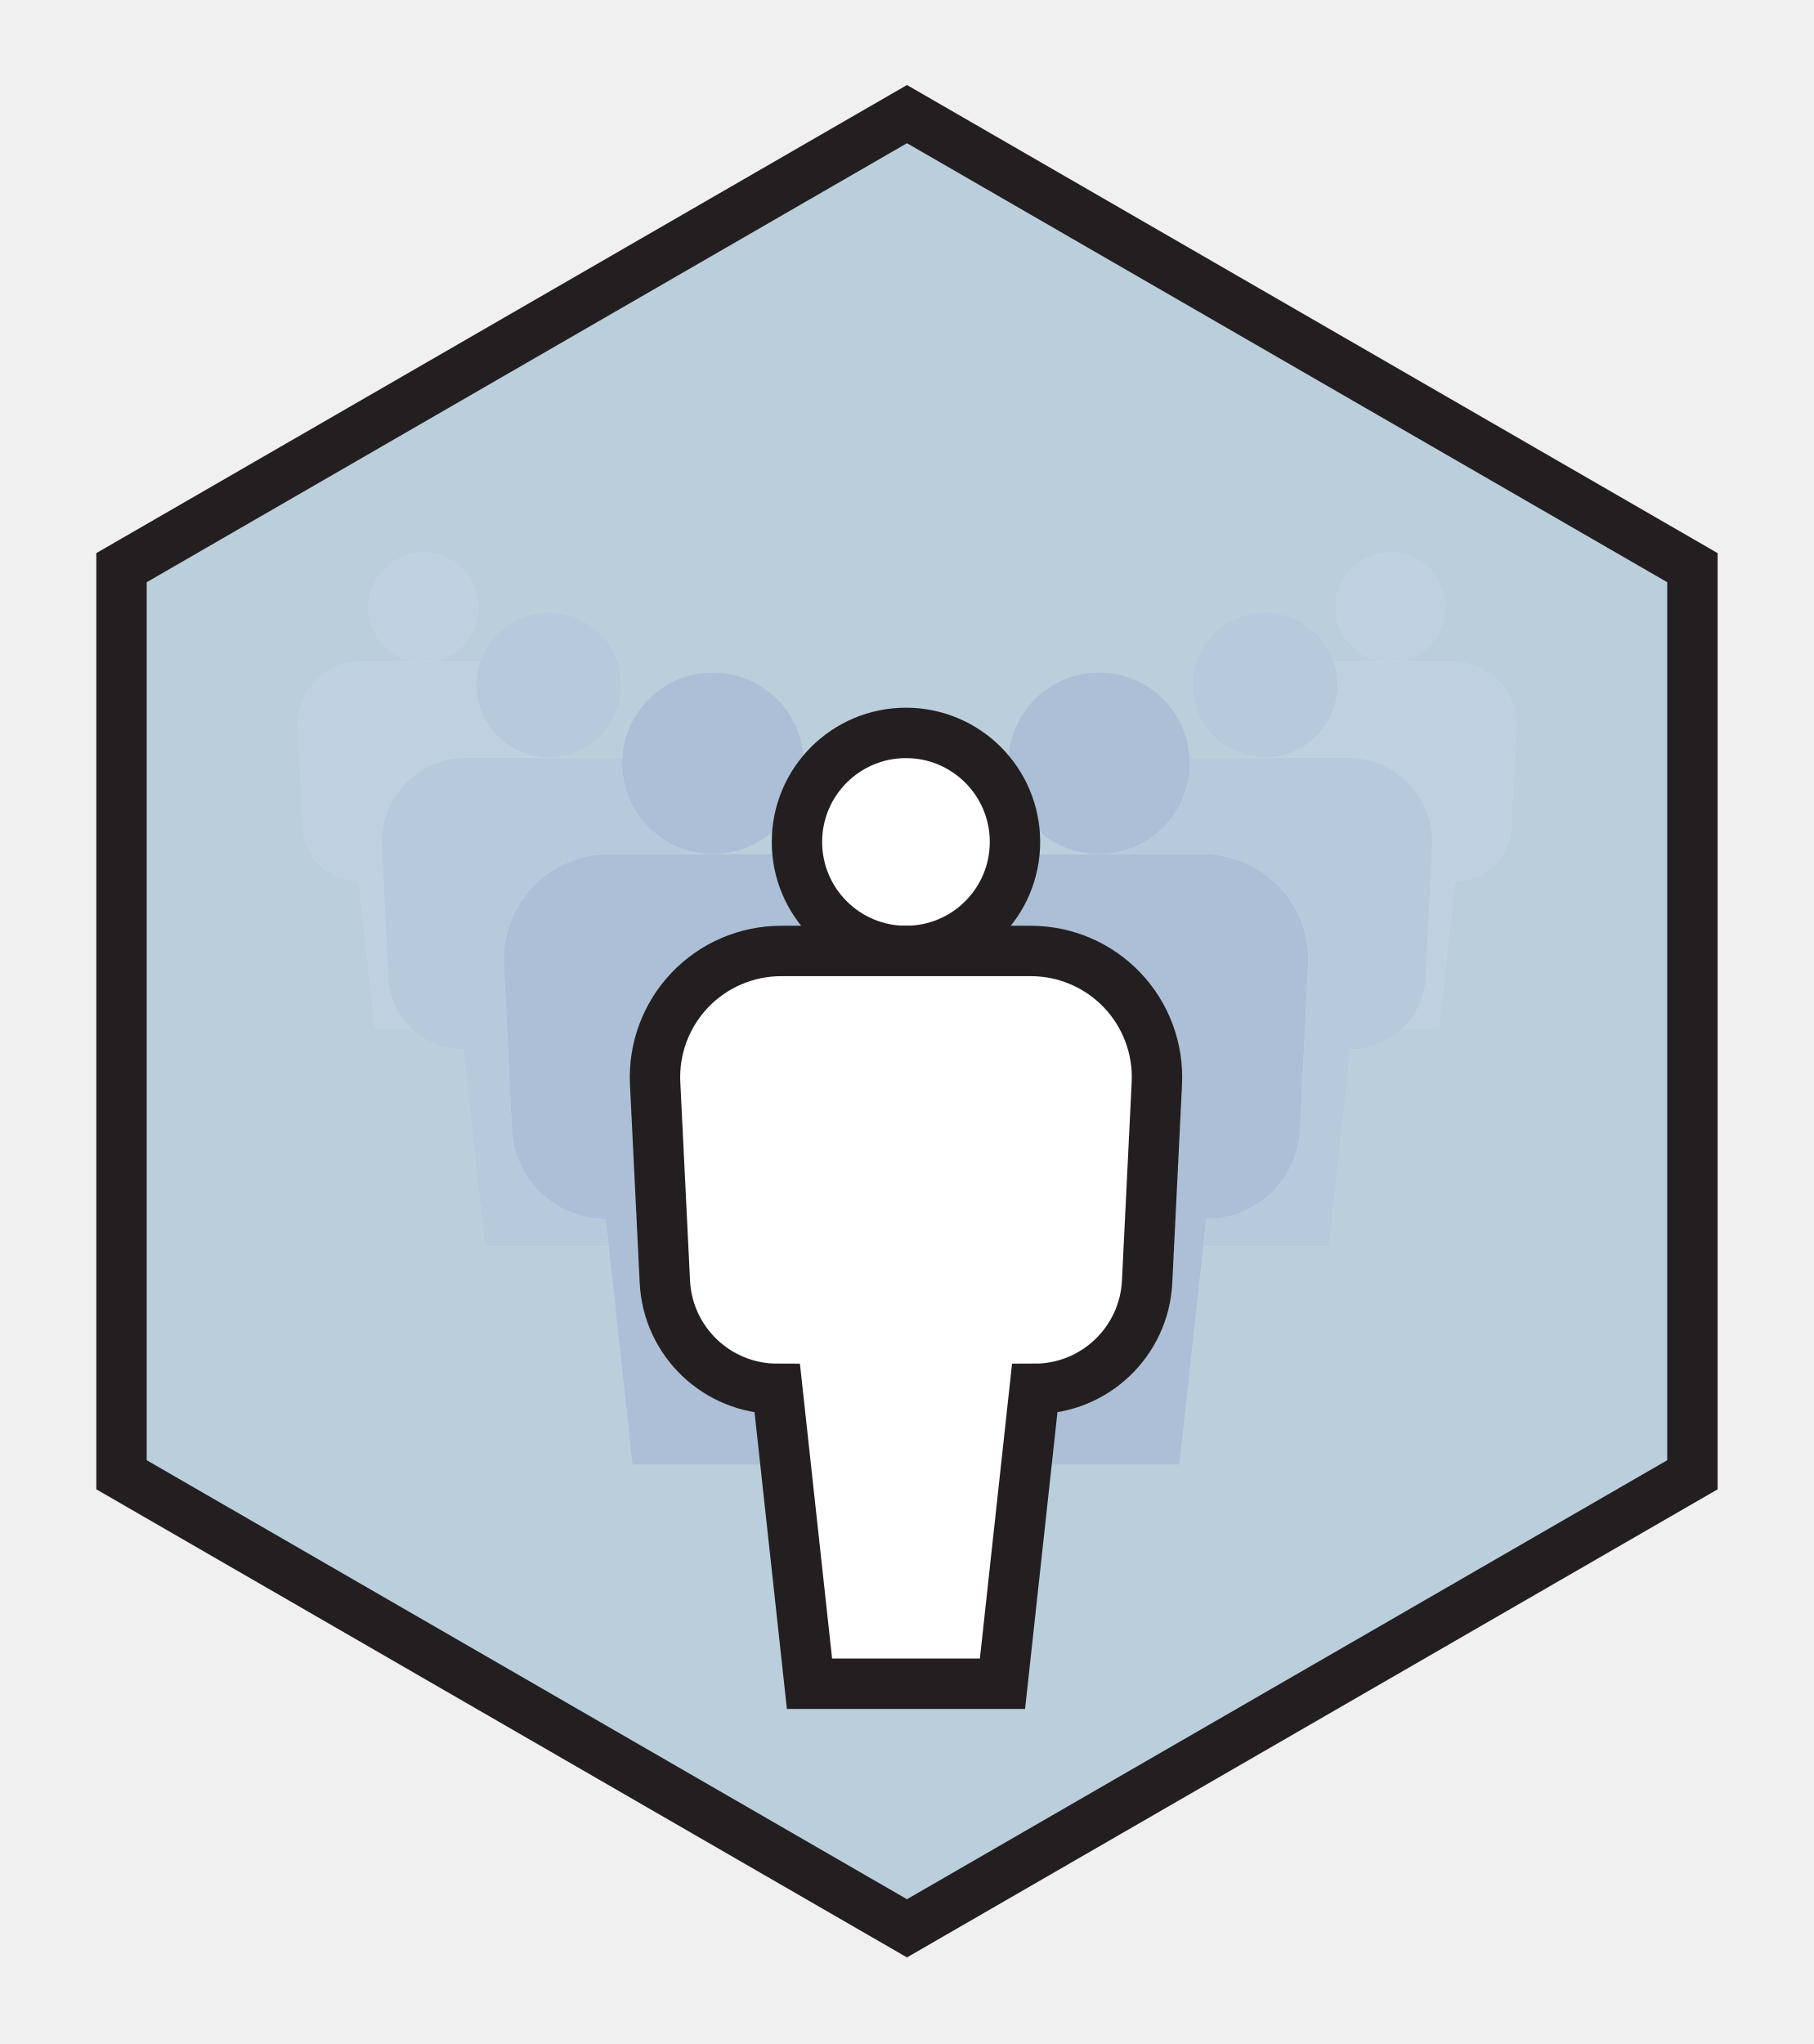
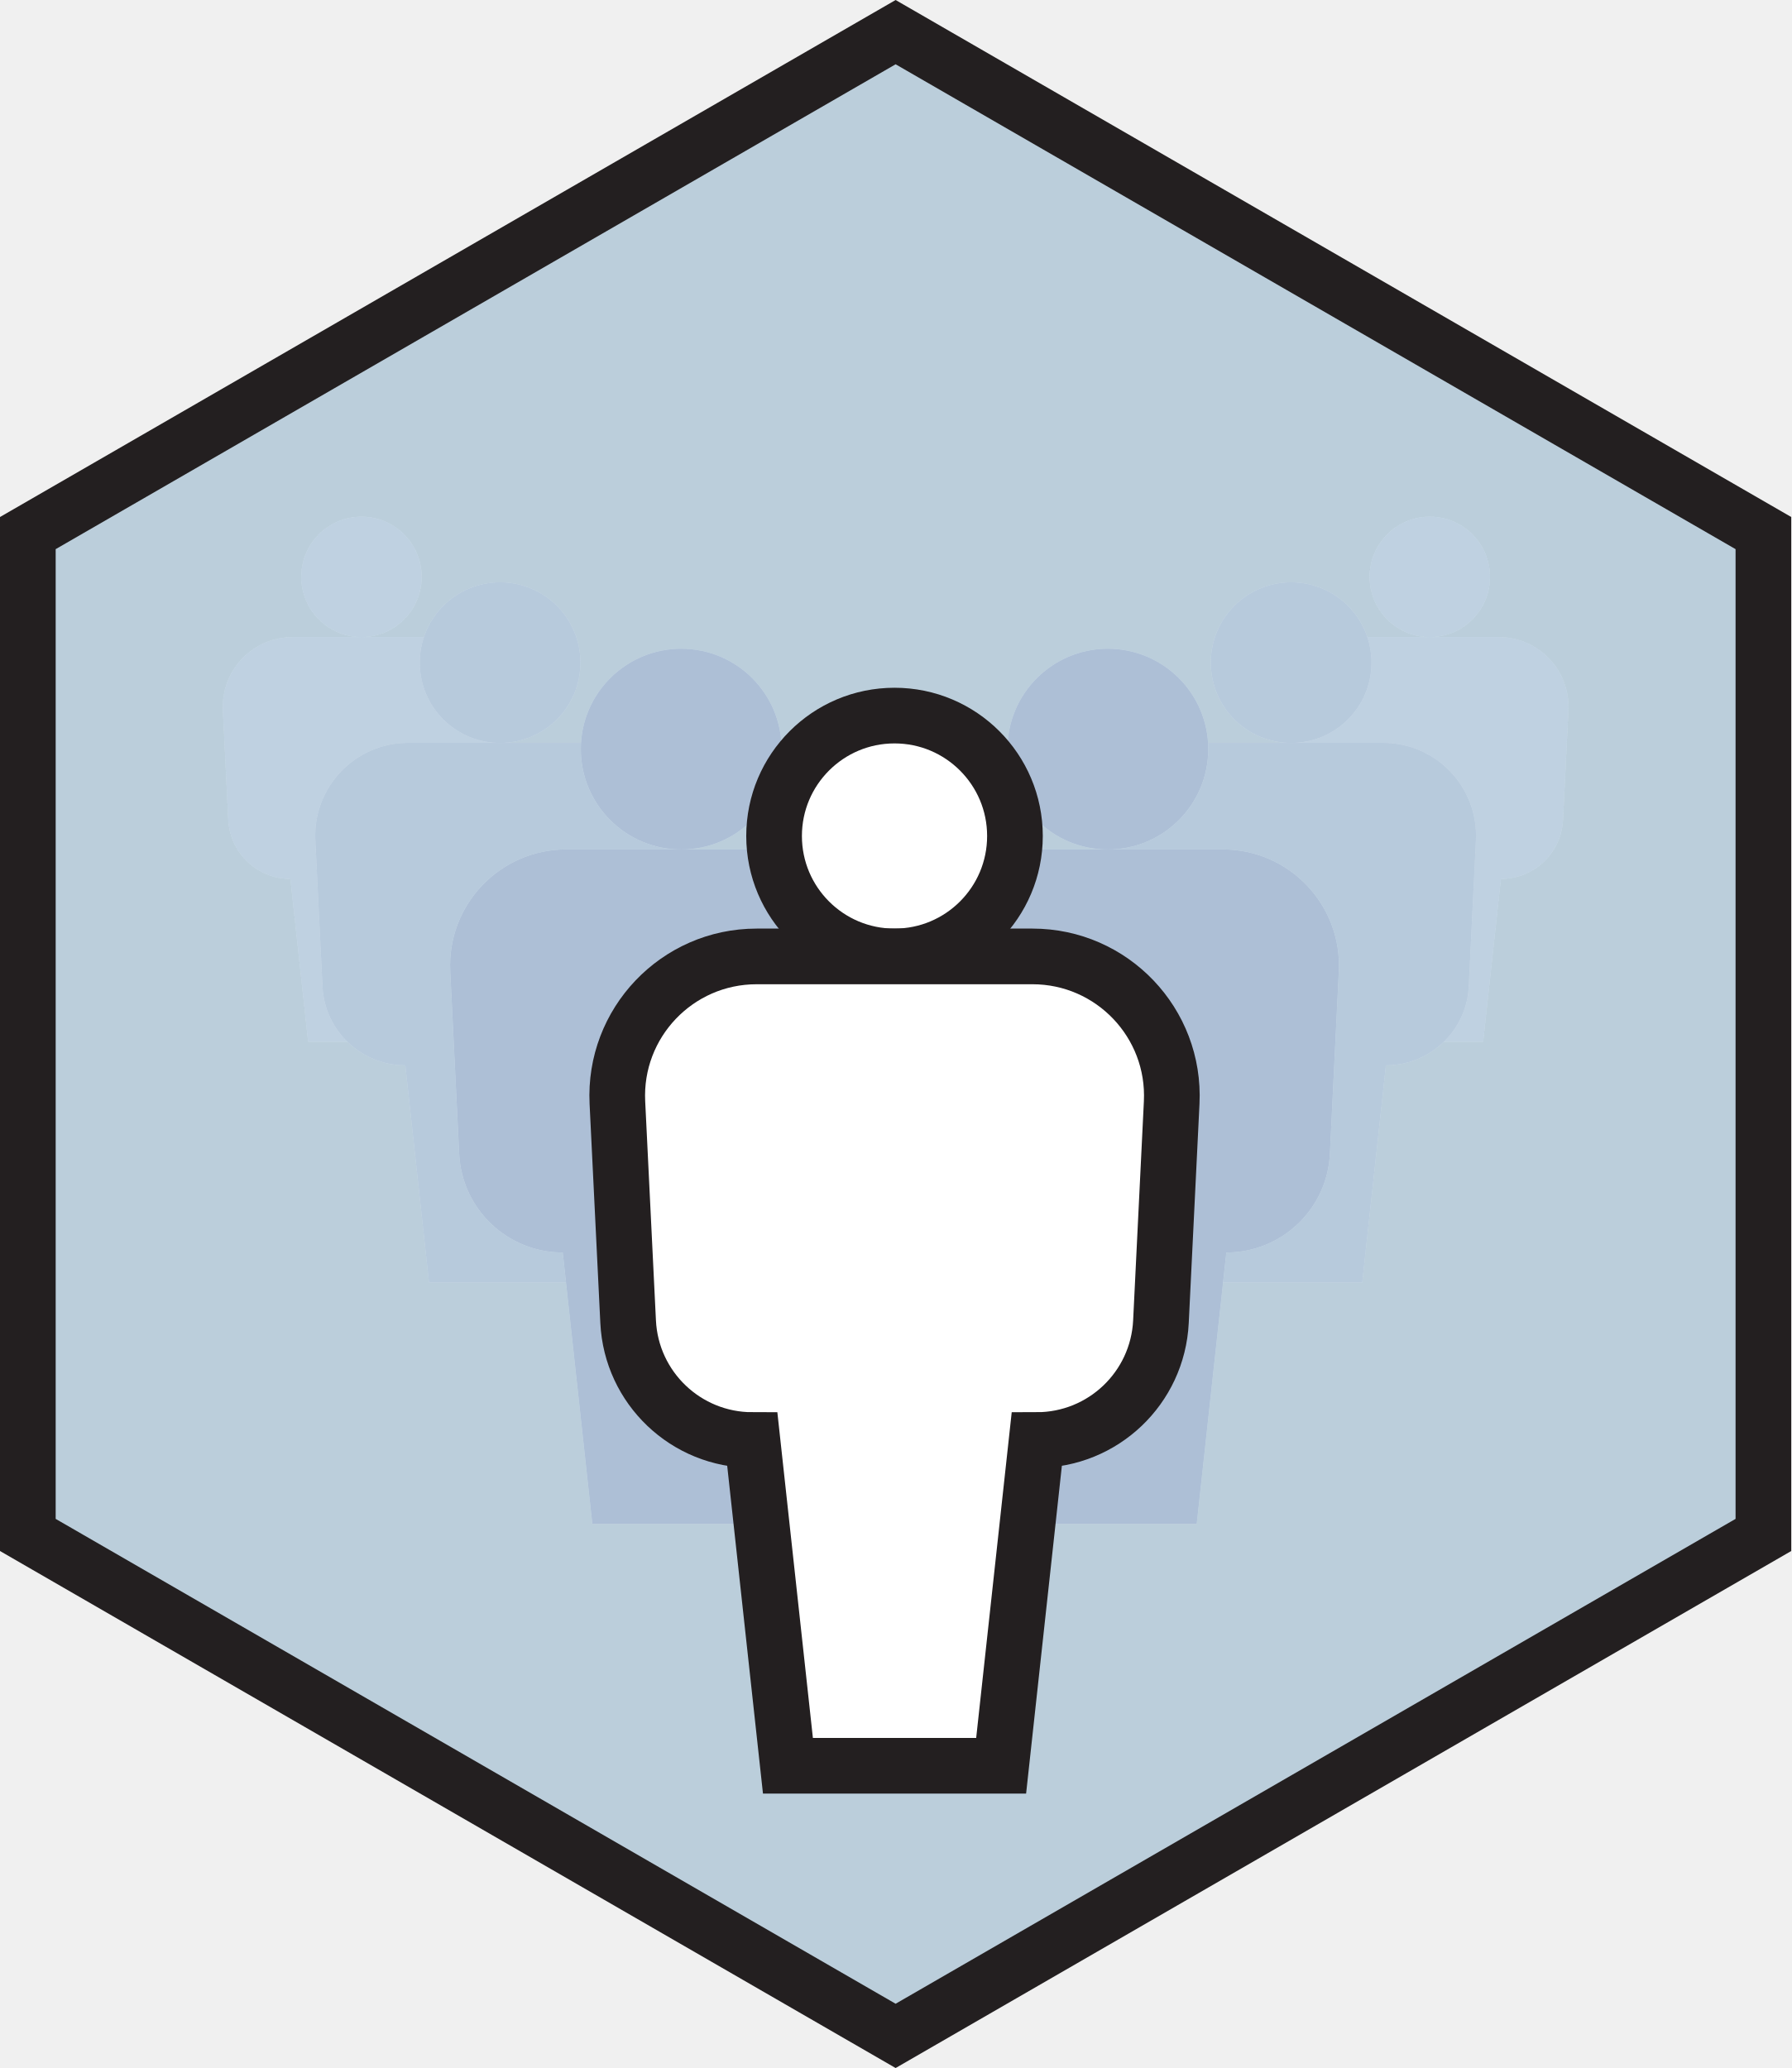
- <svg xmlns="http://www.w3.org/2000/svg" viewBox="0 0 300 338" fill-rule="evenodd" clip-rule="evenodd" stroke-miterlimit="10">
-   <g transform="translate(0 .12) scale(4.16667)">
-     <path fill="none" d="M0 0h72v81H0z" />
-     <clipPath id="prefix__a">
-       <path d="M0 0h72v81H0z" />
+ <svg xmlns="http://www.w3.org/2000/svg" fill-rule="evenodd" stroke-miterlimit="10" clip-rule="evenodd" viewBox="0 0 64.354 74.309" xml:space="preserve">
+   <g transform="translate(-3.8229 -3.3453)">
+     <clipPath id="a">
+       <path d="M4.823 22.5v36L36 76.5l31.177-18v-36L36 4.5Z" clip-rule="nonzero" />
    </clipPath>
-     <g clip-path="url(#prefix__a)">
-       <clipPath id="prefix__b">
-         <path d="M4.823 22.5v36L36 76.5l31.177-18v-36L36 4.5l-31.177 18z" clip-rule="nonzero" />
-       </clipPath>
-       <g clip-path="url(#prefix__b)">
-         <path d="M67.177 58.5v-36L36 4.5l-31.177 18v36L36 76.5l31.177-18z" fill="#3f7faa" fill-rule="nonzero" opacity=".3" />
-         <path d="M18.972 24.075a2.163 2.163 0 10-4.327 0 2.163 2.163 0 004.327 0" fill="#fff" fill-rule="nonzero" />
-         <path d="M19.286 26.239h-4.955a2.504 2.504 0 00-2.5 2.626l.192 3.938a2.234 2.234 0 002.232 2.125l.638 5.852h3.831l.638-5.852a2.234 2.234 0 002.232-2.125l.193-3.938a2.504 2.504 0 00-2.5-2.626M57.354 24.075a2.163 2.163 0 10-4.326 0 2.163 2.163 0 004.326 0" fill="#fff" fill-rule="nonzero" />
-         <path d="M57.669 26.239h-4.955a2.504 2.504 0 00-2.501 2.626l.193 3.938a2.234 2.234 0 002.232 2.125l.638 5.852h3.83l.639-5.852a2.234 2.234 0 002.232-2.125l.193-3.938a2.504 2.504 0 00-2.501-2.626" fill="#fff" fill-rule="nonzero" />
-         <g opacity=".3">
-           <path d="M18.972 24.075a2.163 2.163 0 10-4.327 0 2.163 2.163 0 004.327 0" fill="#3f7faa" fill-rule="nonzero" />
-           <path d="M19.286 26.239h-4.955a2.504 2.504 0 00-2.5 2.626l.192 3.938a2.234 2.234 0 002.232 2.125l.638 5.852h3.831l.638-5.852a2.234 2.234 0 002.232-2.125l.193-3.938a2.504 2.504 0 00-2.5-2.626M57.354 24.075a2.163 2.163 0 10-4.326 0 2.163 2.163 0 004.326 0" fill="#3f7faa" fill-rule="nonzero" />
-           <path d="M57.669 26.239h-4.955a2.504 2.504 0 00-2.501 2.626l.193 3.938a2.234 2.234 0 002.232 2.125l.638 5.852h3.83l.639-5.852a2.234 2.234 0 002.232-2.125l.193-3.938a2.504 2.504 0 00-2.501-2.626" fill="#3f7faa" fill-rule="nonzero" />
-         </g>
-         <g opacity=".3">
-           <path d="M18.972 24.075a2.163 2.163 0 10-4.327 0 2.163 2.163 0 004.327 0" fill="#adbfd6" fill-rule="nonzero" />
-           <path d="M19.286 26.239h-4.955a2.504 2.504 0 00-2.5 2.626l.192 3.938a2.234 2.234 0 002.232 2.125l.638 5.852h3.831l.638-5.852a2.234 2.234 0 002.232-2.125l.193-3.938a2.504 2.504 0 00-2.5-2.626M57.354 24.075a2.163 2.163 0 10-4.326 0 2.163 2.163 0 004.326 0" fill="#adbfd6" fill-rule="nonzero" />
-           <path d="M57.669 26.239h-4.955a2.504 2.504 0 00-2.501 2.626l.193 3.938a2.234 2.234 0 002.232 2.125l.638 5.852h3.83l.639-5.852a2.234 2.234 0 002.232-2.125l.193-3.938a2.504 2.504 0 00-2.501-2.626" fill="#adbfd6" fill-rule="nonzero" />
-         </g>
-         <path d="M24.675 27.155a2.885 2.885 0 10-5.77 0 2.885 2.885 0 005.77 0" fill="#fff" fill-rule="nonzero" />
-         <path d="M25.094 30.039h-6.607a3.338 3.338 0 00-3.334 3.502l.257 5.25a2.98 2.98 0 002.976 2.834l.85 7.802h5.108l.85-7.802a2.98 2.98 0 002.977-2.834l.258-5.25a3.339 3.339 0 00-3.335-3.502M53.095 27.155a2.885 2.885 0 10-5.77 0 2.885 2.885 0 005.77 0" fill="#fff" fill-rule="nonzero" />
-         <path d="M53.513 30.039h-6.607a3.338 3.338 0 00-3.334 3.502l.257 5.25a2.98 2.98 0 002.976 2.834l.851 7.802h5.107l.851-7.802a2.98 2.98 0 002.976-2.834l.257-5.25a3.338 3.338 0 00-3.334-3.502" fill="#fff" fill-rule="nonzero" />
-         <g opacity=".3">
-           <path d="M24.675 27.155a2.885 2.885 0 10-5.77 0 2.885 2.885 0 005.77 0" fill="#3f7faa" fill-rule="nonzero" />
-           <path d="M25.094 30.039h-6.607a3.338 3.338 0 00-3.334 3.502l.257 5.25a2.98 2.98 0 002.976 2.834l.85 7.802h5.108l.85-7.802a2.98 2.98 0 002.977-2.834l.258-5.25a3.339 3.339 0 00-3.335-3.502M53.095 27.155a2.885 2.885 0 10-5.77 0 2.885 2.885 0 005.77 0" fill="#3f7faa" fill-rule="nonzero" />
-           <path d="M53.513 30.039h-6.607a3.338 3.338 0 00-3.334 3.502l.257 5.25a2.98 2.98 0 002.976 2.834l.851 7.802h5.107l.851-7.802a2.98 2.98 0 002.976-2.834l.257-5.25a3.338 3.338 0 00-3.334-3.502" fill="#3f7faa" fill-rule="nonzero" />
-         </g>
-         <g opacity=".6">
-           <path d="M24.675 27.155a2.885 2.885 0 10-5.77 0 2.885 2.885 0 005.77 0" fill="#adbfd6" fill-rule="nonzero" />
-           <path d="M25.094 30.039h-6.607a3.338 3.338 0 00-3.334 3.502l.257 5.25a2.98 2.98 0 002.976 2.834l.85 7.802h5.108l.85-7.802a2.98 2.98 0 002.977-2.834l.258-5.25a3.339 3.339 0 00-3.335-3.502M53.095 27.155a2.885 2.885 0 10-5.77 0 2.885 2.885 0 005.77 0" fill="#adbfd6" fill-rule="nonzero" />
-           <path d="M53.513 30.039h-6.607a3.338 3.338 0 00-3.334 3.502l.257 5.25a2.98 2.98 0 002.976 2.834l.851 7.802h5.107l.851-7.802a2.98 2.98 0 002.976-2.834l.257-5.25a3.338 3.338 0 00-3.334-3.502" fill="#adbfd6" fill-rule="nonzero" />
-         </g>
-         <path d="M31.903 30.263a3.606 3.606 0 10-7.212 0 3.606 3.606 0 007.212 0M47.23 30.263a3.606 3.606 0 10-7.212 0 3.606 3.606 0 007.212 0" fill="#fff" fill-rule="nonzero" />
-         <path d="M47.754 33.868h-8.26a4.167 4.167 0 00-3.533 1.956 4.167 4.167 0 00-3.535-1.956h-8.258A4.173 4.173 0 0020 38.245l.32 6.563a3.725 3.725 0 003.72 3.542l1.065 9.753h6.384l1.064-9.753a3.72 3.72 0 003.408-2.239 3.72 3.72 0 003.408 2.24l1.064 9.752h6.384l1.064-9.753a3.725 3.725 0 003.72-3.542l.32-6.563a4.173 4.173 0 00-4.167-4.377" fill="#fff" fill-rule="nonzero" />
-         <g opacity=".3">
-           <path d="M31.903 30.263a3.606 3.606 0 10-7.212 0 3.606 3.606 0 007.212 0M47.23 30.263a3.606 3.606 0 10-7.212 0 3.606 3.606 0 007.212 0" fill="#3f7faa" fill-rule="nonzero" />
-           <path d="M47.754 33.868h-8.26a4.167 4.167 0 00-3.533 1.956 4.167 4.167 0 00-3.535-1.956h-8.258A4.173 4.173 0 0020 38.245l.32 6.563a3.725 3.725 0 003.72 3.542l1.065 9.753h6.384l1.064-9.753a3.72 3.72 0 003.408-2.239 3.72 3.72 0 003.408 2.24l1.064 9.752h6.384l1.064-9.753a3.725 3.725 0 003.72-3.542l.32-6.563a4.173 4.173 0 00-4.167-4.377" fill="#3f7faa" fill-rule="nonzero" />
-         </g>
-         <path d="M31.903 30.263a3.606 3.606 0 10-7.212 0 3.606 3.606 0 007.212 0M47.23 30.263a3.606 3.606 0 10-7.212 0 3.606 3.606 0 007.212 0" fill="#adbfd6" fill-rule="nonzero" />
-         <path d="M47.754 33.868h-8.26a4.167 4.167 0 00-3.533 1.956 4.167 4.167 0 00-3.535-1.956h-8.258A4.173 4.173 0 0020 38.245l.32 6.563a3.725 3.725 0 003.72 3.542l1.065 9.753h6.384l1.064-9.753a3.72 3.72 0 003.408-2.239 3.72 3.72 0 003.408 2.24l1.064 9.752h6.384l1.064-9.753a3.725 3.725 0 003.72-3.542l.32-6.563a4.173 4.173 0 00-4.167-4.377" fill="#adbfd6" fill-rule="nonzero" />
-         <path d="M40.287 33.385a4.327 4.327 0 11-8.653.001 4.327 4.327 0 018.653 0" fill="#fff" fill-rule="nonzero" />
-         <g transform="matrix(0 -1 -1 0 35.96 29.058)">
-           <circle cx="-4.327" r="4.327" fill="none" stroke="#231f20" stroke-width="2" />
-         </g>
-         <g>
-           <path d="M40.916 37.712h-9.91a5.008 5.008 0 00-5.002 5.253l.386 7.874a4.468 4.468 0 004.464 4.251l1.277 11.704h7.66l1.277-11.704a4.47 4.47 0 004.464-4.25l.386-7.875a5.008 5.008 0 00-5.002-5.253z" fill="#fff" fill-rule="nonzero" stroke="#231f20" stroke-width="2" />
-         </g>
+     <g clip-path="url(#a)">
+       <path fill="#3f7faa" fill-rule="nonzero" d="M67.177 58.5v-36l-31.177-18-31.177 18v36l31.177 18z" opacity=".3" />
+       <path fill="#fff" fill-rule="nonzero" d="M18.972 24.075c0-1.195-.969-2.163-2.163-2.163-1.195 0-2.163.968-2.163 2.163 0 1.195.968 2.163 2.163 2.163 1.194 0 2.163-.968 2.163-2.163m.315 2.164h-4.955c-1.431 0-2.571 1.197-2.501 2.626l.193 3.938c.058 1.19 1.04 2.125 2.232 2.125l.638 5.852h3.831l.638-5.852c1.192 0 2.174-.935 2.232-2.125l.193-3.938c.07-1.429-1.07-2.626-2.501-2.626m38.068-2.164c0-1.195-.969-2.163-2.163-2.163-1.195 0-2.163.968-2.163 2.163 0 1.195.968 2.163 2.163 2.163 1.194 0 2.163-.968 2.163-2.163m.315 2.164h-4.955c-1.431 0-2.571 1.197-2.501 2.626l.193 3.938c.058 1.19 1.04 2.125 2.232 2.125l.638 5.852h3.831l.638-5.852c1.192 0 2.174-.935 2.232-2.125l.193-3.938c.07-1.429-1.07-2.626-2.501-2.626" />
+       <path fill="#3f7faa" fill-rule="nonzero" d="M18.972 24.075c0-1.195-.969-2.163-2.163-2.163-1.195 0-2.163.968-2.163 2.163 0 1.195.968 2.163 2.163 2.163 1.194 0 2.163-.968 2.163-2.163m.315 2.164h-4.955c-1.431 0-2.571 1.197-2.501 2.626l.193 3.938c.058 1.19 1.04 2.125 2.232 2.125l.638 5.852h3.831l.638-5.852c1.192 0 2.174-.935 2.232-2.125l.193-3.938c.07-1.429-1.07-2.626-2.501-2.626m38.068-2.164c0-1.195-.969-2.163-2.163-2.163-1.195 0-2.163.968-2.163 2.163 0 1.195.968 2.163 2.163 2.163 1.194 0 2.163-.968 2.163-2.163m.315 2.164h-4.955c-1.431 0-2.571 1.197-2.501 2.626l.193 3.938c.058 1.19 1.04 2.125 2.232 2.125l.638 5.852h3.831l.638-5.852c1.192 0 2.174-.935 2.232-2.125l.193-3.938c.07-1.429-1.07-2.626-2.501-2.626" opacity=".3" />
+       <path fill="#adbfd6" fill-rule="nonzero" d="M18.972 24.075c0-1.195-.969-2.163-2.163-2.163-1.195 0-2.163.968-2.163 2.163 0 1.195.968 2.163 2.163 2.163 1.194 0 2.163-.968 2.163-2.163m.315 2.164h-4.955c-1.431 0-2.571 1.197-2.501 2.626l.193 3.938c.058 1.19 1.04 2.125 2.232 2.125l.638 5.852h3.831l.638-5.852c1.192 0 2.174-.935 2.232-2.125l.193-3.938c.07-1.429-1.07-2.626-2.501-2.626m38.068-2.164c0-1.195-.969-2.163-2.163-2.163-1.195 0-2.163.968-2.163 2.163 0 1.195.968 2.163 2.163 2.163 1.194 0 2.163-.968 2.163-2.163m.315 2.164h-4.955c-1.431 0-2.571 1.197-2.501 2.626l.193 3.938c.058 1.19 1.04 2.125 2.232 2.125l.638 5.852h3.831l.638-5.852c1.192 0 2.174-.935 2.232-2.125l.193-3.938c.07-1.429-1.07-2.626-2.501-2.626" opacity=".3" />
+       <path fill="#fff" fill-rule="nonzero" d="M24.675 27.155c0-1.593-1.291-2.885-2.885-2.885-1.594 0-2.885 1.292-2.885 2.885 0 1.593 1.291 2.885 2.885 2.885 1.594 0 2.885-1.292 2.885-2.885" />
+       <path fill="#fff" fill-rule="nonzero" d="M25.094 30.039h-6.607c-1.908 0-3.428 1.596-3.334 3.502l.257 5.25c.077 1.587 1.387 2.834 2.976 2.834l.851 7.802h5.107l.851-7.802c1.589 0 2.899-1.247 2.976-2.834l.258-5.25c.093-1.906-1.427-3.502-3.335-3.502m28.001-2.884c0-1.593-1.291-2.885-2.885-2.885-1.594 0-2.885 1.292-2.885 2.885 0 1.593 1.291 2.885 2.885 2.885 1.594 0 2.885-1.292 2.885-2.885" />
+       <path fill="#fff" fill-rule="nonzero" d="M53.513 30.039h-6.607c-1.908 0-3.428 1.596-3.334 3.502l.257 5.25c.078 1.587 1.387 2.834 2.976 2.834l.851 7.802h5.107l.851-7.802c1.589 0 2.899-1.247 2.976-2.834l.257-5.25c.094-1.906-1.426-3.502-3.334-3.502" />
+       <g fill="#3f7faa" fill-rule="nonzero" opacity=".3">
+         <path d="M24.675 27.155c0-1.593-1.291-2.885-2.885-2.885-1.594 0-2.885 1.292-2.885 2.885 0 1.593 1.291 2.885 2.885 2.885 1.594 0 2.885-1.292 2.885-2.885" />
+         <path d="M25.094 30.039h-6.607c-1.908 0-3.428 1.596-3.334 3.502l.257 5.25c.077 1.587 1.387 2.834 2.976 2.834l.851 7.802h5.107l.851-7.802c1.589 0 2.899-1.247 2.976-2.834l.258-5.25c.093-1.906-1.427-3.502-3.335-3.502m28.001-2.884c0-1.593-1.291-2.885-2.885-2.885-1.594 0-2.885 1.292-2.885 2.885 0 1.593 1.291 2.885 2.885 2.885 1.594 0 2.885-1.292 2.885-2.885" />
+         <path d="M53.513 30.039h-6.607c-1.908 0-3.428 1.596-3.334 3.502l.257 5.25c.078 1.587 1.387 2.834 2.976 2.834l.851 7.802h5.107l.851-7.802c1.589 0 2.899-1.247 2.976-2.834l.257-5.25c.094-1.906-1.426-3.502-3.334-3.502" />
      </g>
-       <g>
-         <path d="M67.177 58.5v-36L36 4.5l-31.177 18v36L36 76.5l31.177-18z" fill="none" stroke="#231f20" stroke-width="2" />
+       <g fill="#adbfd6" fill-rule="nonzero" opacity=".6">
+         <path d="M24.675 27.155c0-1.593-1.291-2.885-2.885-2.885-1.594 0-2.885 1.292-2.885 2.885 0 1.593 1.291 2.885 2.885 2.885 1.594 0 2.885-1.292 2.885-2.885" />
+         <path d="M25.094 30.039h-6.607c-1.908 0-3.428 1.596-3.334 3.502l.257 5.25c.077 1.587 1.387 2.834 2.976 2.834l.851 7.802h5.107l.851-7.802c1.589 0 2.899-1.247 2.976-2.834l.258-5.25c.093-1.906-1.427-3.502-3.335-3.502m28.001-2.884c0-1.593-1.291-2.885-2.885-2.885-1.594 0-2.885 1.292-2.885 2.885 0 1.593 1.291 2.885 2.885 2.885 1.594 0 2.885-1.292 2.885-2.885" />
+         <path d="M53.513 30.039h-6.607c-1.908 0-3.428 1.596-3.334 3.502l.257 5.25c.078 1.587 1.387 2.834 2.976 2.834l.851 7.802h5.107l.851-7.802c1.589 0 2.899-1.247 2.976-2.834l.257-5.25c.094-1.906-1.426-3.502-3.334-3.502" />
      </g>
+       <path fill="#fff" fill-rule="nonzero" d="M31.903 30.263c0-1.991-1.614-3.606-3.606-3.606-1.991 0-3.606 1.615-3.606 3.606 0 1.991 1.615 3.606 3.606 3.606 1.992 0 3.606-1.615 3.606-3.606m15.328 0c0-1.991-1.614-3.606-3.606-3.606-1.991 0-3.606 1.615-3.606 3.606 0 1.991 1.615 3.606 3.606 3.606 1.992 0 3.606-1.615 3.606-3.606" />
+       <path fill="#fff" fill-rule="nonzero" d="M47.754 33.868h-8.259c-1.494 0-2.797.784-3.534 1.956-.737-1.172-2.04-1.956-3.535-1.956h-8.258c-2.385 0-4.285 1.995-4.168 4.377l.321 6.563c.097 1.983 1.734 3.542 3.72 3.542l1.064 9.753h6.384l1.064-9.753c1.522 0 2.832-.919 3.408-2.239.576 1.32 1.886 2.239 3.408 2.239l1.064 9.753h6.384l1.064-9.753c1.986 0 3.623-1.559 3.72-3.542l.321-6.563c.117-2.382-1.783-4.377-4.168-4.377" />
+       <g fill="#3f7faa" fill-rule="nonzero" opacity=".3">
+         <path d="M31.903 30.263c0-1.991-1.614-3.606-3.606-3.606-1.991 0-3.606 1.615-3.606 3.606 0 1.991 1.615 3.606 3.606 3.606 1.992 0 3.606-1.615 3.606-3.606m15.328 0c0-1.991-1.614-3.606-3.606-3.606-1.991 0-3.606 1.615-3.606 3.606 0 1.991 1.615 3.606 3.606 3.606 1.992 0 3.606-1.615 3.606-3.606" />
+         <path d="M47.754 33.868h-8.259c-1.494 0-2.797.784-3.534 1.956-.737-1.172-2.04-1.956-3.535-1.956h-8.258c-2.385 0-4.285 1.995-4.168 4.377l.321 6.563c.097 1.983 1.734 3.542 3.72 3.542l1.064 9.753h6.384l1.064-9.753c1.522 0 2.832-.919 3.408-2.239.576 1.32 1.886 2.239 3.408 2.239l1.064 9.753h6.384l1.064-9.753c1.986 0 3.623-1.559 3.72-3.542l.321-6.563c.117-2.382-1.783-4.377-4.168-4.377" />
+       </g>
+       <path fill="#adbfd6" fill-rule="nonzero" d="M31.903 30.263c0-1.991-1.614-3.606-3.606-3.606-1.991 0-3.606 1.615-3.606 3.606 0 1.991 1.615 3.606 3.606 3.606 1.992 0 3.606-1.615 3.606-3.606m15.328 0c0-1.991-1.614-3.606-3.606-3.606-1.991 0-3.606 1.615-3.606 3.606 0 1.991 1.615 3.606 3.606 3.606 1.992 0 3.606-1.615 3.606-3.606" />
+       <path fill="#adbfd6" fill-rule="nonzero" d="M47.754 33.868h-8.259c-1.494 0-2.797.784-3.534 1.956-.737-1.172-2.04-1.956-3.535-1.956h-8.258c-2.385 0-4.285 1.995-4.168 4.377l.321 6.563c.097 1.983 1.734 3.542 3.72 3.542l1.064 9.753h6.384l1.064-9.753c1.522 0 2.832-.919 3.408-2.239.576 1.32 1.886 2.239 3.408 2.239l1.064 9.753h6.384l1.064-9.753c1.986 0 3.623-1.559 3.72-3.542l.321-6.563c.117-2.382-1.783-4.377-4.168-4.377" />
+       <path fill="#fff" fill-rule="nonzero" d="M40.287 33.385c0 2.39-1.937 4.327-4.327 4.327-2.389 0-4.327-1.937-4.327-4.327 0-2.39 1.938-4.327 4.327-4.327 2.39 0 4.327 1.937 4.327 4.327" />
+       <circle cx="-4.327" r="4.327" fill="none" stroke="#231f20" stroke-width="2" transform="matrix(0 -1 -1 0 35.9603 29.0583)" />
+       <path fill="#fff" fill-rule="nonzero" stroke="#231f20" stroke-width="2" d="M40.916 37.712h-9.91c-2.862 0-5.142 2.394-5.002 5.253l.386 7.874c.116 2.381 2.08 4.251 4.464 4.251l1.277 11.704h7.66l1.277-11.704c2.383 0 4.347-1.87 4.464-4.251l.386-7.874c.14-2.859-2.14-5.253-5.002-5.253Z" />
    </g>
  </g>
+   <path fill="none" stroke="#231f20" stroke-width="2" d="M63.354 55.155v-36l-31.177-18-31.177 18v36l31.177 18z" />
</svg>
